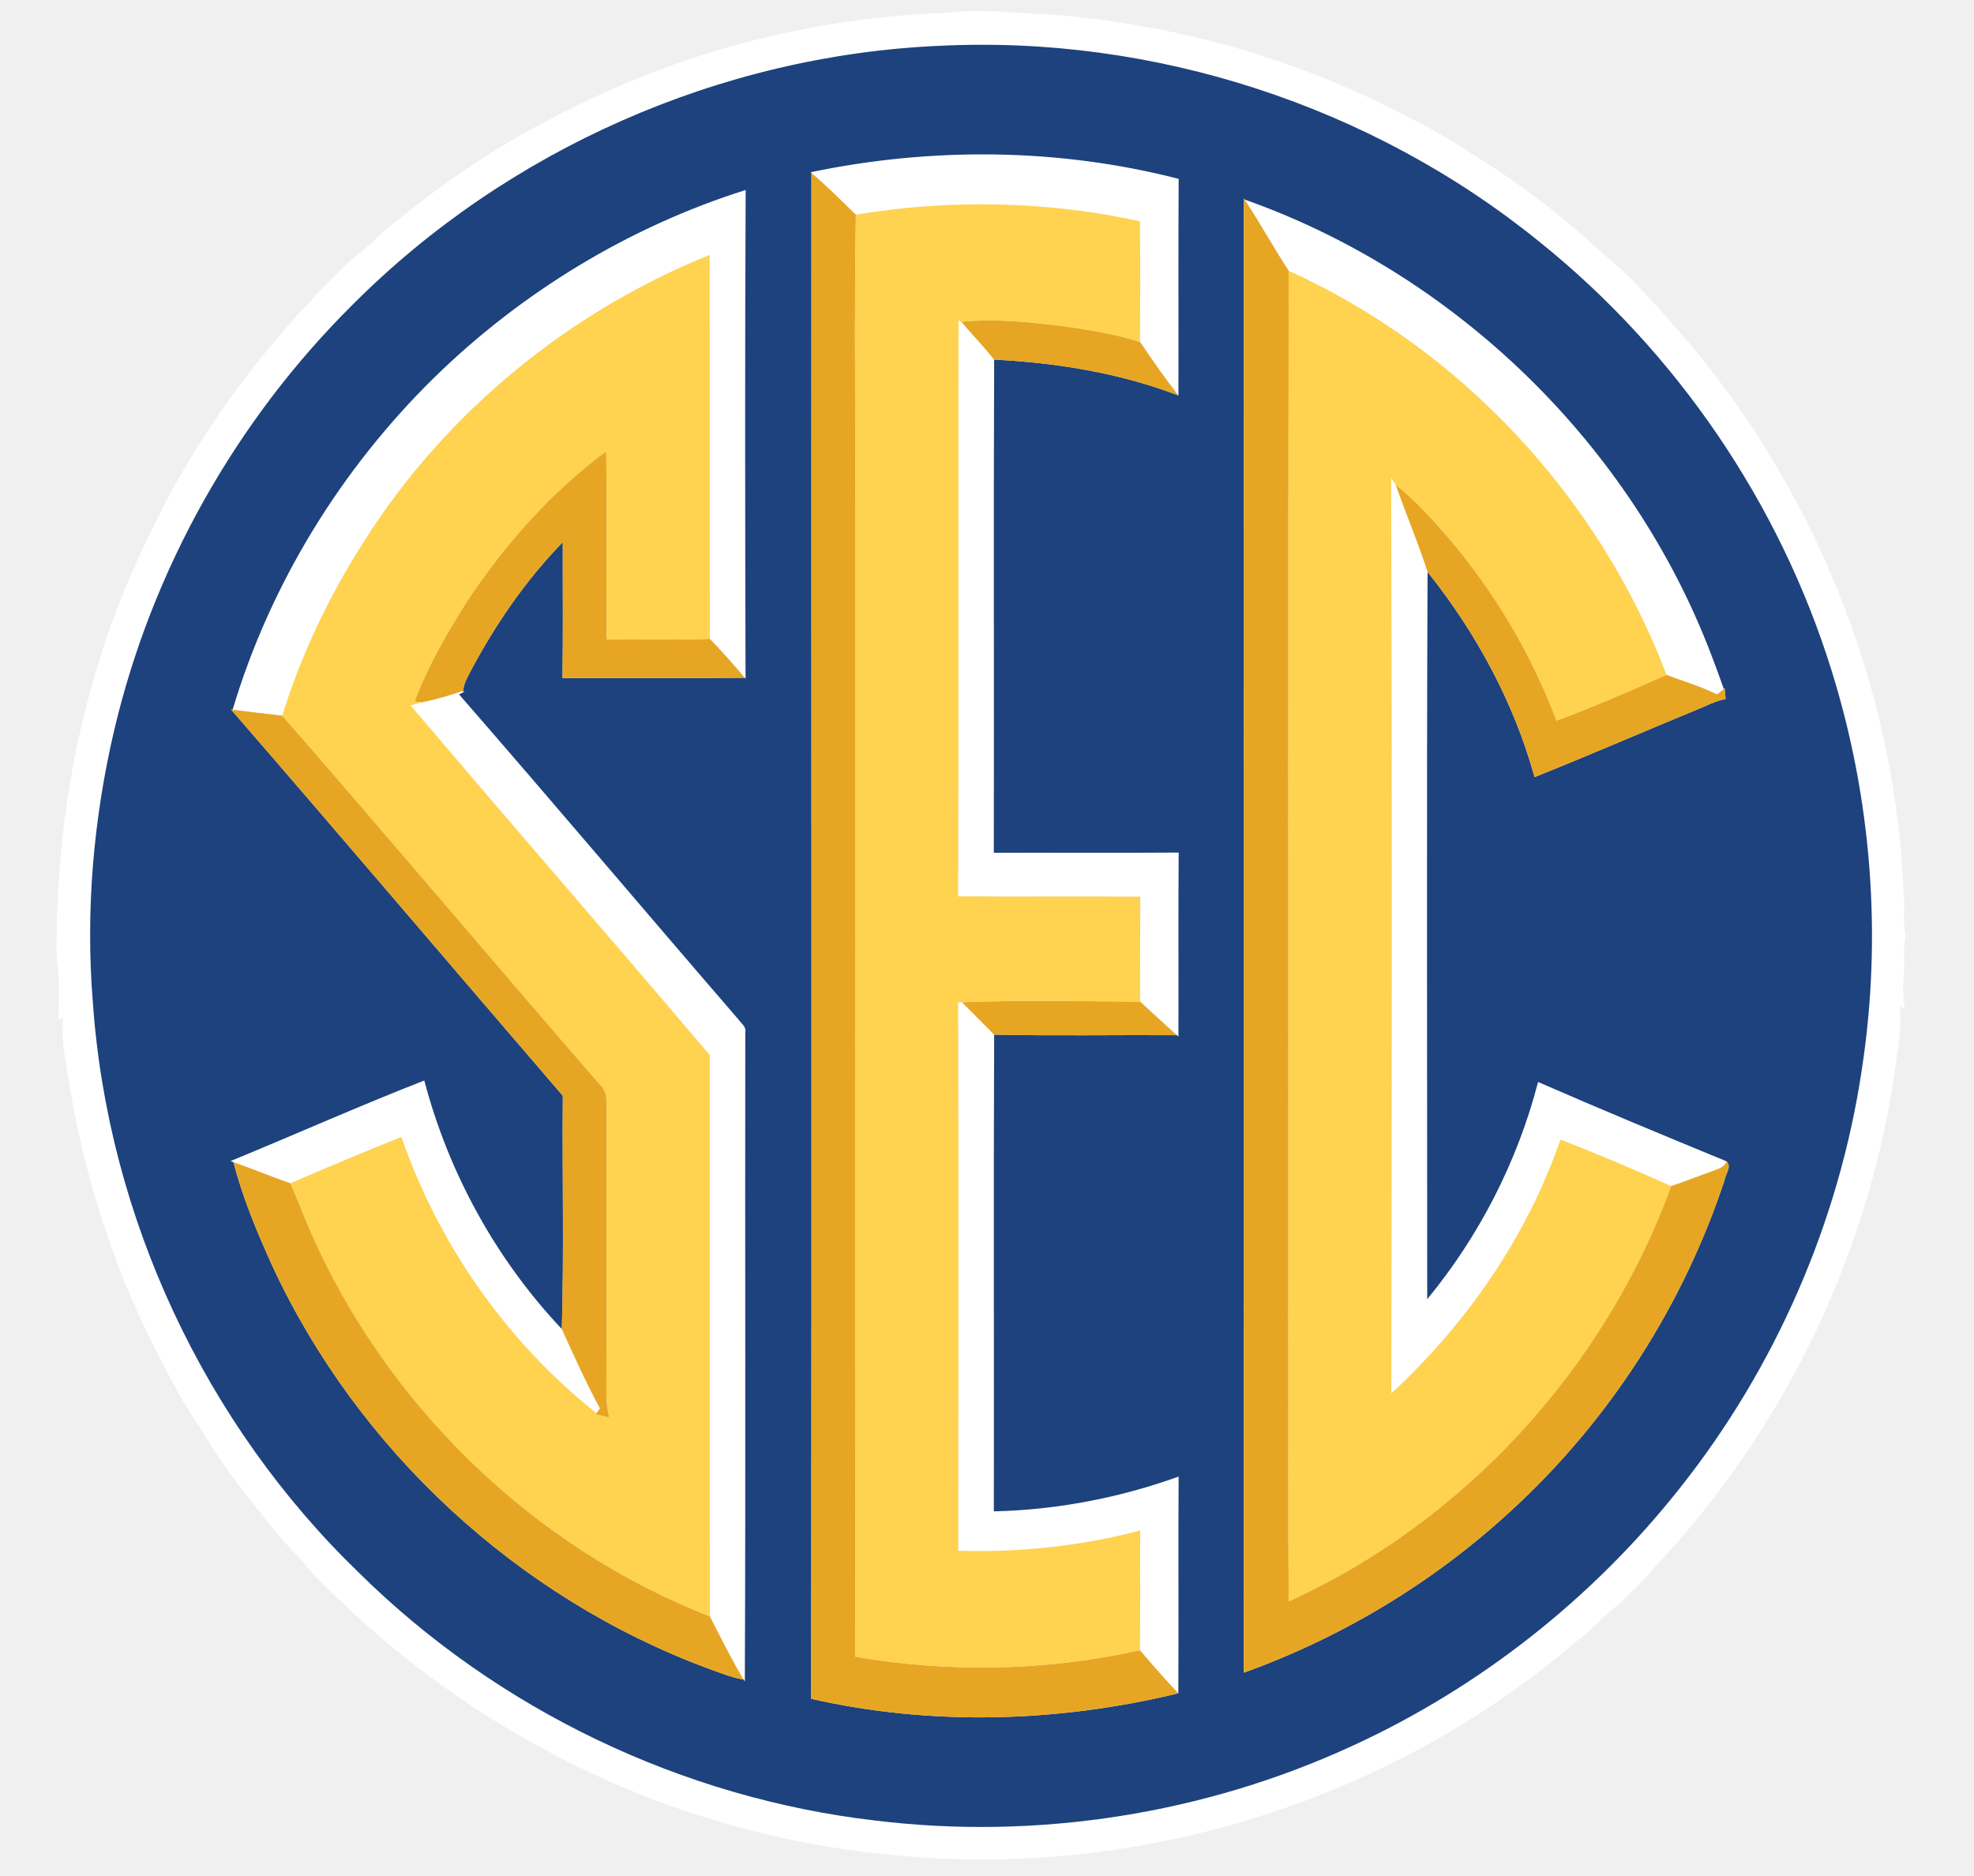
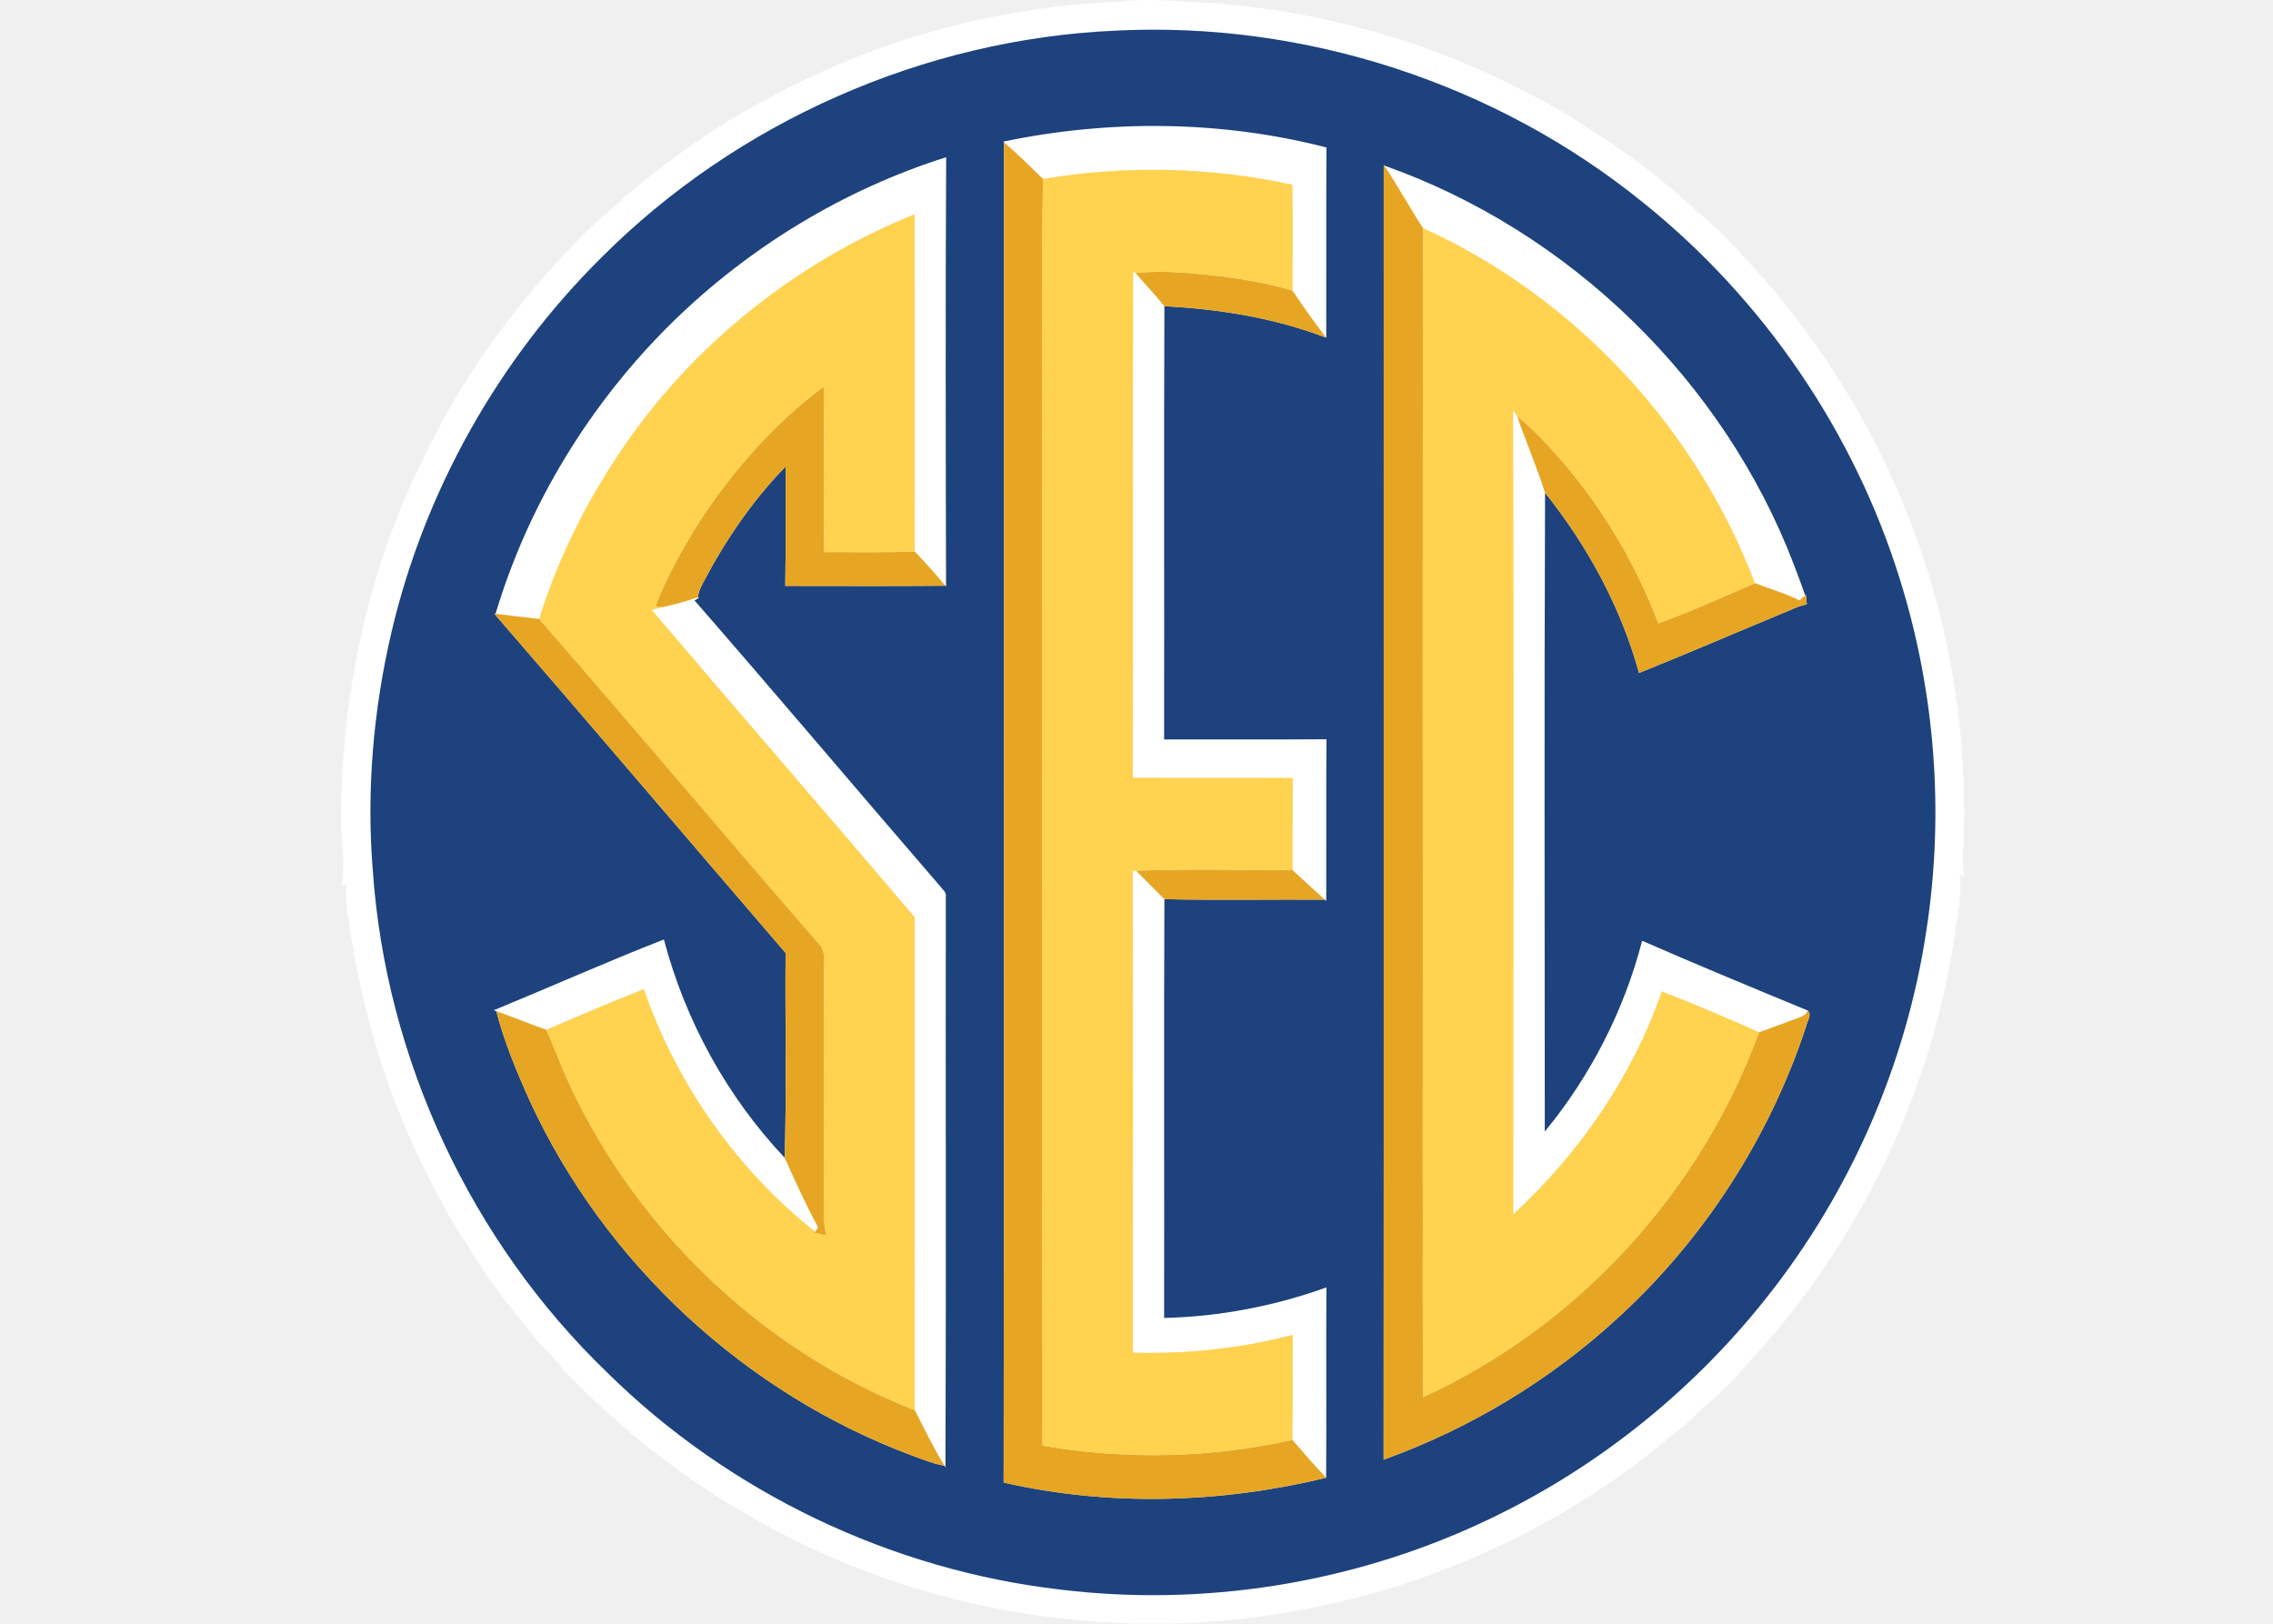
- <svg xmlns="http://www.w3.org/2000/svg" width="524pt" height="498pt" viewBox="0 0 524 498" version="1.1">
-   <g id="#000000ff">
- </g>
-   <g id="#ffffffff">
-     <path fill="#ffffff" opacity="1.00" d=" M 250.87 3.42 C 260.55 2.17 270.28 3.60 279.97 3.94 C 312.10 6.58 343.82 15.45 372.43 30.37 C 378.96 33.66 385.43 37.15 391.43 41.33 C 403.62 48.77 415.03 57.58 425.46 67.32 C 432.53 72.93 438.48 79.82 444.46 86.53 C 481.07 127.85 503.17 181.98 505.33 237.19 C 505.80 240.92 504.97 244.73 505.83 248.41 C 505.04 251.85 505.73 255.40 505.36 258.89 C 505.01 261.87 505.20 264.87 505.62 267.84 L 504.28 267.04 C 504.86 271.98 504.02 276.92 503.33 281.82 C 496.69 331.78 473.84 379.38 439.27 415.98 C 436.50 419.61 432.98 422.57 429.81 425.84 C 425.63 428.69 422.67 432.93 418.44 435.71 C 369.34 477.92 302.73 498.70 238.37 492.57 C 203.72 489.56 169.67 478.97 139.53 461.63 C 118.27 449.68 99.02 434.37 82.16 416.83 C 79.61 413.02 75.84 410.31 73.18 406.61 C 66.10 397.93 59.02 389.11 53.36 379.42 C 48.76 372.80 45.06 365.62 41.37 358.48 C 29.34 334.78 21.40 309.03 17.60 282.74 C 16.84 278.56 16.39 274.29 16.70 270.05 L 15.45 270.78 C 15.74 265.20 15.87 259.56 15.03 254.02 C 14.64 215.70 22.43 177.03 39.38 142.53 C 52.38 114.90 71.04 90.13 93.10 69.12 C 95.59 66.96 98.29 65.06 100.49 62.59 C 114.71 50.67 129.94 39.81 146.52 31.39 C 148.51 30.35 150.52 29.35 152.55 28.37 C 183.00 13.09 216.85 4.67 250.87 3.42 M 249.11 12.18 C 191.19 14.75 134.69 39.72 93.74 80.75 C 62.57 111.62 40.27 151.36 30.26 194.09 C 24.78 217.60 22.69 241.96 24.65 266.04 C 28.59 322.96 54.32 378.03 95.40 417.62 C 132.13 453.88 181.19 477.38 232.46 483.30 C 275.43 488.53 319.83 481.55 359.13 463.39 C 392.93 447.87 422.91 424.17 445.96 394.98 C 471.34 363.00 488.20 324.31 494.22 283.91 C 499.65 248.63 496.84 212.14 486.21 178.07 C 472.41 133.57 445.03 93.43 408.73 64.26 C 364.27 28.14 306.31 9.26 249.11 12.18 Z" />
-     <path fill="#ffffff" opacity="1.00" d=" M 215.17 45.72 C 247.33 39.01 281.01 39.27 312.88 47.48 C 312.76 66.65 312.87 85.82 312.82 104.99 C 309.22 100.40 305.89 95.61 302.63 90.77 C 302.63 80.09 302.76 69.41 302.57 58.74 C 277.85 53.36 252.13 52.83 227.19 57.00 C 223.31 53.25 219.52 49.41 215.40 45.92 L 215.17 45.72 Z" />
-     <path fill="#ffffff" opacity="1.00" d=" M 115.22 100.27 C 138.44 77.56 166.94 60.21 197.94 50.43 C 197.73 93.67 197.79 136.92 197.91 180.16 L 197.71 179.93 C 194.70 176.41 191.65 172.92 188.43 169.59 C 188.34 135.62 188.45 101.66 188.37 67.69 C 150.96 82.76 118.26 109.54 96.68 143.66 C 87.46 158.06 79.99 173.62 74.94 189.98 C 70.53 189.49 66.14 188.95 61.74 188.41 C 71.70 155.12 90.45 124.59 115.22 100.27 Z" />
-     <path fill="#ffffff" opacity="1.00" d=" M 330.37 52.96 C 386.51 72.78 433.03 118.08 454.23 173.74 C 455.41 176.77 456.51 179.84 457.60 182.90 C 457.01 183.39 456.41 183.88 455.82 184.36 C 451.50 182.20 446.84 180.88 442.36 179.14 C 424.56 132.17 387.88 92.64 342.09 71.90 C 338.04 65.68 334.45 59.17 330.37 52.96 Z" />
-     <path fill="#ffffff" opacity="1.00" d=" M 254.33 237.96 C 254.51 186.99 254.30 136.02 254.44 85.06 C 254.62 85.15 254.99 85.33 255.17 85.42 C 258.06 88.79 261.12 92.00 263.90 95.46 C 263.72 139.10 263.90 182.74 263.81 226.38 C 280.16 226.34 296.52 226.45 312.88 226.32 C 312.76 242.61 312.87 258.89 312.82 275.18 L 312.40 274.80 C 309.11 271.87 305.87 268.89 302.65 265.89 C 302.67 256.61 302.63 247.33 302.68 238.04 C 286.56 237.92 270.45 238.08 254.33 237.96 Z" />
-     <path fill="#ffffff" opacity="1.00" d=" M 369.29 126.89 C 369.69 127.50 370.09 128.10 370.51 128.71 C 373.20 136.46 376.46 144.01 378.95 151.84 C 378.68 216.18 378.86 280.53 378.86 344.88 C 392.68 328.11 402.84 308.26 408.28 287.22 C 424.86 294.47 441.59 301.39 458.32 308.29 C 457.88 309.81 456.24 310.23 454.94 310.75 C 451.15 312.08 447.42 313.61 443.60 314.86 C 433.90 310.55 424.13 306.36 414.23 302.53 C 405.32 328.35 389.33 351.42 369.33 369.90 C 369.42 288.90 369.50 207.89 369.29 126.89 Z" />
-     <path fill="#ffffff" opacity="1.00" d=" M 111.95 186.44 C 115.58 185.70 119.15 184.69 122.65 183.47 C 122.82 183.50 123.17 183.54 123.35 183.57 L 121.87 184.35 C 146.84 213.00 171.34 242.06 196.19 270.82 C 196.85 271.77 198.13 272.59 197.84 273.94 C 197.74 331.42 197.97 388.91 197.72 446.39 L 197.39 445.87 C 194.12 440.43 191.32 434.71 188.42 429.07 C 188.37 379.41 188.41 329.74 188.40 280.08 C 162.03 249.05 135.34 218.29 108.96 187.27 C 109.95 186.98 110.95 186.70 111.95 186.44 Z" />
-     <path fill="#ffffff" opacity="1.00" d=" M 254.33 266.09 C 254.59 266.09 255.10 266.07 255.35 266.06 C 258.20 268.93 261.07 271.78 263.90 274.66 C 263.72 316.84 263.89 359.02 263.82 401.21 C 280.52 400.82 297.15 397.64 312.87 391.97 C 312.74 411.15 312.91 430.33 312.79 449.51 C 309.25 445.82 305.91 441.95 302.59 438.06 C 302.74 427.47 302.61 416.88 302.67 406.29 C 286.95 410.45 270.60 412.18 254.36 411.68 C 254.40 363.15 254.46 314.62 254.33 266.09 Z" />
-     <path fill="#ffffff" opacity="1.00" d=" M 61.17 308.23 C 78.35 301.17 95.33 293.58 112.63 286.83 C 119.09 311.39 131.69 334.34 149.14 352.81 C 152.31 359.92 155.57 367.01 159.25 373.88 C 159.02 374.20 158.57 374.85 158.34 375.17 C 134.60 356.32 116.44 330.50 106.56 301.83 C 96.68 305.77 86.87 309.91 77.10 314.12 C 72.01 312.37 67.05 310.28 61.97 308.51 C 61.77 308.44 61.37 308.30 61.17 308.23 Z" />
+ <svg xmlns="http://www.w3.org/2000/svg" version="1.1" width="280" height="200" viewBox="0 0 224 160" id="svg2">
+   <defs id="defs53" />
+   <g transform="matrix(0.3260589,0,0,0.3260589,28.70388,-0.9509975)" id="#000000ff" />
+   <g transform="matrix(0.3260589,0,0,0.3260589,28.70388,-0.9509975)" id="#ffffffff">
+     <path d="m 250.87,3.42 c 9.68,-1.25 19.41,0.18 29.1,0.52 32.13,2.64 63.85,11.51 92.46,26.43 6.53,3.29 13,6.78 19,10.96 12.19,7.44 23.6,16.25 34.03,25.99 7.07,5.61 13.02,12.5 19,19.21 36.61,41.32 58.71,95.45 60.87,150.66 0.47,3.73 -0.36,7.54 0.5,11.22 -0.79,3.44 -0.1,6.99 -0.47,10.48 -0.35,2.98 -0.16,5.98 0.26,8.95 l -1.34,-0.8 c 0.58,4.94 -0.26,9.88 -0.95,14.78 -6.64,49.96 -29.49,97.56 -64.06,134.16 -2.77,3.63 -6.29,6.59 -9.46,9.86 -4.18,2.85 -7.14,7.09 -11.37,9.87 -49.1,42.21 -115.71,62.99 -180.07,56.86 -34.65,-3.01 -68.7,-13.6 -98.84,-30.94 -21.26,-11.95 -40.51,-27.26 -57.37,-44.8 -2.55,-3.81 -6.32,-6.52 -8.98,-10.22 -7.08,-8.68 -14.16,-17.5 -19.82,-27.19 -4.6,-6.62 -8.3,-13.8 -11.99,-20.94 -12.03,-23.7 -19.97,-49.45 -23.77,-75.74 -0.76,-4.18 -1.21,-8.45 -0.9,-12.69 l -1.25,0.73 c 0.29,-5.58 0.42,-11.22 -0.42,-16.76 -0.39,-38.32 7.4,-76.99 24.35,-111.49 13,-27.63 31.66,-52.4 53.72,-73.41 2.49,-2.16 5.19,-4.06 7.39,-6.53 14.22,-11.92 29.45,-22.78 46.03,-31.2 1.99,-1.04 4,-2.04 6.03,-3.02 C 183,13.09 216.85,4.67 250.87,3.42 m -1.76,8.76 C 191.19,14.75 134.69,39.72 93.74,80.75 62.57,111.62 40.27,151.36 30.26,194.09 c -5.48,23.51 -7.57,47.87 -5.61,71.95 3.94,56.92 29.67,111.99 70.75,151.58 36.73,36.26 85.79,59.76 137.06,65.68 42.97,5.23 87.37,-1.75 126.67,-19.91 33.8,-15.52 63.78,-39.22 86.83,-68.41 25.38,-31.98 42.24,-70.67 48.26,-111.07 5.43,-35.28 2.62,-71.77 -8.01,-105.84 C 472.41,133.57 445.03,93.43 408.73,64.26 364.27,28.14 306.31,9.26 249.11,12.18 z" id="path6" style="fill:#ffffff" />
+     <path d="m 215.17,45.72 c 32.16,-6.71 65.84,-6.45 97.71,1.76 -0.12,19.17 -0.01,38.34 -0.06,57.51 -3.6,-4.59 -6.93,-9.38 -10.19,-14.22 0,-10.68 0.13,-21.36 -0.06,-32.03 C 277.85,53.36 252.13,52.83 227.19,57 223.31,53.25 219.52,49.41 215.4,45.92 l -0.23,-0.2 z" id="path8" style="fill:#ffffff" />
+     <path d="m 115.22,100.27 c 23.22,-22.71 51.72,-40.06 82.72,-49.84 -0.21,43.24 -0.15,86.49 -0.03,129.73 l -0.2,-0.23 c -3.01,-3.52 -6.06,-7.01 -9.28,-10.34 -0.09,-33.97 0.02,-67.93 -0.06,-101.9 -37.41,15.07 -70.11,41.85 -91.69,75.97 -9.22,14.4 -16.69,29.96 -21.74,46.32 -4.41,-0.49 -8.8,-1.03 -13.2,-1.57 9.96,-33.29 28.71,-63.82 53.48,-88.14 z" id="path10" style="fill:#ffffff" />
+     <path d="m 330.37,52.96 c 56.14,19.82 102.66,65.12 123.86,120.78 1.18,3.03 2.28,6.1 3.37,9.16 -0.59,0.49 -1.19,0.98 -1.78,1.46 -4.32,-2.16 -8.98,-3.48 -13.46,-5.22 C 424.56,132.17 387.88,92.64 342.09,71.9 338.04,65.68 334.45,59.17 330.37,52.96 z" id="path12" style="fill:#ffffff" />
+     <path d="m 254.33,237.96 c 0.18,-50.97 -0.03,-101.94 0.11,-152.9 0.18,0.09 0.55,0.27 0.73,0.36 2.89,3.37 5.95,6.58 8.73,10.04 -0.18,43.64 0,87.28 -0.09,130.92 16.35,-0.04 32.71,0.07 49.07,-0.06 -0.12,16.29 -0.01,32.57 -0.06,48.86 l -0.42,-0.38 c -3.29,-2.93 -6.53,-5.91 -9.75,-8.91 0.02,-9.28 -0.02,-18.56 0.03,-27.85 -16.12,-0.12 -32.23,0.04 -48.35,-0.08 z" id="path14" style="fill:#ffffff" />
+     <path d="m 369.29,126.89 c 0.4,0.61 0.8,1.21 1.22,1.82 2.69,7.75 5.95,15.3 8.44,23.13 -0.27,64.34 -0.09,128.69 -0.09,193.04 13.82,-16.77 23.98,-36.62 29.42,-57.66 16.58,7.25 33.31,14.17 50.04,21.07 -0.44,1.52 -2.08,1.94 -3.38,2.46 -3.79,1.33 -7.52,2.86 -11.34,4.11 -9.7,-4.31 -19.47,-8.5 -29.37,-12.33 -8.91,25.82 -24.9,48.89 -44.9,67.37 0.09,-81 0.17,-162.01 -0.04,-243.01 z" id="path16" style="fill:#ffffff" />
+     <path d="m 111.95,186.44 c 3.63,-0.74 7.2,-1.75 10.7,-2.97 0.17,0.03 0.52,0.07 0.7,0.1 l -1.48,0.78 c 24.97,28.65 49.47,57.71 74.32,86.47 0.66,0.95 1.94,1.77 1.65,3.12 -0.1,57.48 0.13,114.97 -0.12,172.45 l -0.33,-0.52 c -3.27,-5.44 -6.07,-11.16 -8.97,-16.8 -0.05,-49.66 -0.01,-99.33 -0.02,-148.99 -26.37,-31.03 -53.06,-61.79 -79.44,-92.81 0.99,-0.29 1.99,-0.57 2.99,-0.83 z" id="path18" style="fill:#ffffff" />
+     <path d="m 254.33,266.09 c 0.26,0 0.77,-0.02 1.02,-0.03 2.85,2.87 5.72,5.72 8.55,8.6 -0.18,42.18 -0.01,84.36 -0.08,126.55 16.7,-0.39 33.33,-3.57 49.05,-9.24 -0.13,19.18 0.04,38.36 -0.08,57.54 -3.54,-3.69 -6.88,-7.56 -10.2,-11.45 0.15,-10.59 0.02,-21.18 0.08,-31.77 -15.72,4.16 -32.07,5.89 -48.31,5.39 0.04,-48.53 0.1,-97.06 -0.03,-145.59 z" id="path20" style="fill:#ffffff" />
+     <path d="m 61.17,308.23 c 17.18,-7.06 34.16,-14.65 51.46,-21.4 6.46,24.56 19.06,47.51 36.51,65.98 3.17,7.11 6.43,14.2 10.11,21.07 -0.23,0.32 -0.68,0.97 -0.91,1.29 -23.74,-18.85 -41.9,-44.67 -51.78,-73.34 -9.88,3.94 -19.69,8.08 -29.46,12.29 -5.09,-1.75 -10.05,-3.84 -15.13,-5.61 -0.2,-0.07 -0.6,-0.21 -0.8,-0.28 z" id="path22" style="fill:#ffffff" />
  </g>
-   <g id="#1d427dff">
-     <path fill="#1d427d" opacity="1.00" d=" M 249.11 12.18 C 306.31 9.26 364.27 28.14 408.73 64.26 C 445.03 93.43 472.41 133.57 486.21 178.07 C 496.84 212.14 499.65 248.63 494.22 283.91 C 488.20 324.31 471.34 363.00 445.96 394.98 C 422.91 424.17 392.93 447.87 359.13 463.39 C 319.83 481.55 275.43 488.53 232.46 483.30 C 181.19 477.38 132.13 453.88 95.40 417.62 C 54.32 378.03 28.59 322.96 24.65 266.04 C 22.69 241.96 24.78 217.60 30.26 194.09 C 40.27 151.36 62.57 111.62 93.74 80.75 C 134.69 39.72 191.19 14.75 249.11 12.18 M 215.17 45.72 L 215.40 45.92 C 215.33 180.93 215.52 315.95 215.31 450.96 C 247.33 458.25 280.94 457.22 312.79 449.51 C 312.91 430.33 312.74 411.15 312.87 391.97 C 297.15 397.64 280.52 400.82 263.82 401.21 C 263.89 359.02 263.72 316.84 263.90 274.66 C 280.06 275.00 296.23 274.71 312.40 274.80 L 312.82 275.18 C 312.87 258.89 312.76 242.61 312.88 226.32 C 296.52 226.45 280.16 226.34 263.81 226.38 C 263.90 182.74 263.72 139.10 263.90 95.46 C 280.53 96.32 297.22 98.98 312.82 104.99 C 312.87 85.82 312.76 66.65 312.88 47.48 C 281.01 39.27 247.33 39.01 215.17 45.72 M 115.22 100.27 C 90.45 124.59 71.70 155.12 61.74 188.41 L 61.33 188.35 C 90.85 222.39 120.00 256.75 149.40 290.89 C 149.23 311.53 149.73 332.18 149.14 352.81 C 131.69 334.34 119.09 311.39 112.63 286.83 C 95.33 293.58 78.35 301.17 61.17 308.23 C 61.37 308.30 61.77 308.44 61.97 308.51 C 64.41 317.93 68.18 326.97 72.19 335.83 C 94.83 384.83 137.36 424.15 187.96 442.92 C 191.06 444.04 194.13 445.31 197.39 445.87 L 197.72 446.39 C 197.97 388.91 197.74 331.42 197.84 273.94 C 198.13 272.59 196.85 271.77 196.19 270.82 C 171.34 242.06 146.84 213.00 121.87 184.35 L 123.35 183.57 C 123.17 183.54 122.82 183.50 122.65 183.47 L 122.94 183.38 C 123.09 181.68 123.86 180.15 124.65 178.68 C 131.29 166.07 139.43 154.15 149.39 143.93 C 149.36 155.95 149.50 167.96 149.31 179.98 C 165.45 179.98 181.58 180.08 197.71 179.93 L 197.91 180.16 C 197.79 136.92 197.73 93.67 197.94 50.43 C 166.94 60.21 138.44 77.56 115.22 100.27 M 330.19 52.69 C 330.17 183.14 330.24 313.59 330.16 444.04 C 356.35 434.61 380.64 419.95 401.10 401.06 C 427.09 377.24 446.78 346.66 457.82 313.17 C 458.07 311.64 459.75 309.60 458.32 308.29 C 441.59 301.39 424.86 294.47 408.28 287.22 C 402.84 308.26 392.68 328.11 378.86 344.88 C 378.86 280.53 378.68 216.18 378.95 151.84 C 391.81 167.93 401.85 186.41 407.35 206.30 C 421.77 200.53 436.02 194.33 450.38 188.41 C 452.92 187.42 455.34 186.04 458.06 185.58 C 457.97 184.63 457.89 183.67 457.82 182.73 L 457.60 182.90 C 456.51 179.84 455.41 176.77 454.23 173.74 C 433.03 118.08 386.51 72.78 330.37 52.96 L 330.19 52.69 Z" />
+   <g transform="matrix(0.3260589,0,0,0.3260589,28.70388,-0.9509975)" id="#1d427dff">
+     <path d="m 249.11,12.18 c 57.2,-2.92 115.16,15.96 159.62,52.08 36.3,29.17 63.68,69.31 77.48,113.81 10.63,34.07 13.44,70.56 8.01,105.84 -6.02,40.4 -22.88,79.09 -48.26,111.07 -23.05,29.19 -53.03,52.89 -86.83,68.41 -39.3,18.16 -83.7,25.14 -126.67,19.91 C 181.19,477.38 132.13,453.88 95.4,417.62 54.32,378.03 28.59,322.96 24.65,266.04 22.69,241.96 24.78,217.6 30.26,194.09 40.27,151.36 62.57,111.62 93.74,80.75 c 40.95,-41.03 97.45,-66 155.37,-68.57 m -33.94,33.54 0.23,0.2 c -0.07,135.01 0.12,270.03 -0.09,405.04 32.02,7.29 65.63,6.26 97.48,-1.45 0.12,-19.18 -0.05,-38.36 0.08,-57.54 -15.72,5.67 -32.35,8.85 -49.05,9.24 0.07,-42.19 -0.1,-84.37 0.08,-126.55 16.16,0.34 32.33,0.05 48.5,0.14 l 0.42,0.38 c 0.05,-16.29 -0.06,-32.57 0.06,-48.86 -16.36,0.13 -32.72,0.02 -49.07,0.06 0.09,-43.64 -0.09,-87.28 0.09,-130.92 16.63,0.86 33.32,3.52 48.92,9.53 0.05,-19.17 -0.06,-38.34 0.06,-57.51 -31.87,-8.21 -65.55,-8.47 -97.71,-1.76 m -99.95,54.55 C 90.45,124.59 71.7,155.12 61.74,188.41 l -0.41,-0.06 c 29.52,34.04 58.67,68.4 88.07,102.54 -0.17,20.64 0.33,41.29 -0.26,61.92 -17.45,-18.47 -30.05,-41.42 -36.51,-65.98 -17.3,6.75 -34.28,14.34 -51.46,21.4 0.2,0.07 0.6,0.21 0.8,0.28 2.44,9.42 6.21,18.46 10.22,27.32 22.64,49 65.17,88.32 115.77,107.09 3.1,1.12 6.17,2.39 9.43,2.95 l 0.33,0.52 c 0.25,-57.48 0.02,-114.97 0.12,-172.45 0.29,-1.35 -0.99,-2.17 -1.65,-3.12 C 171.34,242.06 146.84,213 121.87,184.35 l 1.48,-0.78 c -0.18,-0.03 -0.53,-0.07 -0.7,-0.1 l 0.29,-0.09 c 0.15,-1.7 0.92,-3.23 1.71,-4.7 6.64,-12.61 14.78,-24.53 24.74,-34.75 -0.03,12.02 0.11,24.03 -0.08,36.05 16.14,0 32.27,0.1 48.4,-0.05 l 0.2,0.23 c -0.12,-43.24 -0.18,-86.49 0.03,-129.73 -31,9.78 -59.5,27.13 -82.72,49.84 M 330.19,52.69 c -0.02,130.45 0.05,260.9 -0.03,391.35 26.19,-9.43 50.48,-24.09 70.94,-42.98 25.99,-23.82 45.68,-54.4 56.72,-87.89 0.25,-1.53 1.93,-3.57 0.5,-4.88 -16.73,-6.9 -33.46,-13.82 -50.04,-21.07 -5.44,21.04 -15.6,40.89 -29.42,57.66 0,-64.35 -0.18,-128.7 0.09,-193.04 12.86,16.09 22.9,34.57 28.4,54.46 14.42,-5.77 28.67,-11.97 43.03,-17.89 2.54,-0.99 4.96,-2.37 7.68,-2.83 -0.09,-0.95 -0.17,-1.91 -0.24,-2.85 l -0.22,0.17 c -1.09,-3.06 -2.19,-6.13 -3.37,-9.16 C 433.03,118.08 386.51,72.78 330.37,52.96 l -0.18,-0.27 z" id="path25" style="fill:#1d427d" />
  </g>
-   <g id="#e6a623ff">
-     <path fill="#e6a623" opacity="1.00" d=" M 215.40 45.92 C 219.52 49.41 223.31 53.25 227.19 57.00 C 226.74 83.65 227.13 110.32 227.00 136.98 C 227.05 237.92 226.90 338.86 227.06 439.80 C 252.05 444.11 277.83 443.60 302.59 438.06 C 305.91 441.95 309.25 445.82 312.79 449.51 C 280.94 457.22 247.33 458.25 215.31 450.96 C 215.52 315.95 215.33 180.93 215.40 45.92 Z" />
-     <path fill="#e6a623" opacity="1.00" d=" M 330.19 52.69 L 330.37 52.96 C 334.45 59.17 338.04 65.68 342.09 71.90 C 341.89 165.93 342.06 259.96 341.99 353.98 C 342.06 377.69 341.88 401.40 342.11 425.10 C 388.84 403.81 426.03 363.06 443.60 314.86 C 447.42 313.61 451.15 312.08 454.94 310.75 C 456.24 310.23 457.88 309.81 458.32 308.29 C 459.75 309.60 458.07 311.64 457.82 313.17 C 446.78 346.66 427.09 377.24 401.10 401.06 C 380.64 419.95 356.35 434.61 330.16 444.04 C 330.24 313.59 330.17 183.14 330.19 52.69 Z" />
-     <path fill="#e6a623" opacity="1.00" d=" M 255.17 85.42 C 264.00 84.53 272.87 85.46 281.65 86.50 C 288.72 87.48 295.81 88.62 302.63 90.77 C 305.89 95.61 309.22 100.40 312.82 104.99 C 297.22 98.98 280.53 96.32 263.90 95.46 C 261.12 92.00 258.06 88.79 255.17 85.42 Z" />
-     <path fill="#e6a623" opacity="1.00" d=" M 123.83 159.85 C 133.92 144.63 146.20 130.68 160.91 119.79 C 161.18 136.44 160.83 153.10 161.08 169.75 C 170.20 169.74 179.32 169.94 188.43 169.59 C 191.65 172.92 194.70 176.41 197.71 179.93 C 181.58 180.08 165.45 179.98 149.31 179.98 C 149.50 167.96 149.36 155.95 149.39 143.93 C 139.43 154.15 131.29 166.07 124.65 178.68 C 123.86 180.15 123.09 181.68 122.94 183.38 L 122.65 183.47 C 119.15 184.69 115.58 185.70 111.95 186.44 C 111.47 186.39 110.51 186.28 110.04 186.23 C 113.54 176.91 118.53 168.24 123.83 159.85 Z" />
-     <path fill="#e6a623" opacity="1.00" d=" M 370.51 128.71 C 375.67 132.78 380.06 137.71 384.39 142.64 C 396.69 157.04 406.49 173.57 413.18 191.30 C 423.07 187.67 432.72 183.39 442.36 179.14 C 446.84 180.88 451.50 182.20 455.82 184.36 C 456.41 183.88 457.01 183.39 457.60 182.90 L 457.82 182.73 C 457.89 183.67 457.97 184.63 458.06 185.58 C 455.34 186.04 452.92 187.42 450.38 188.41 C 436.02 194.33 421.77 200.53 407.35 206.30 C 401.85 186.41 391.81 167.93 378.95 151.84 C 376.46 144.01 373.20 136.46 370.51 128.71 Z" />
-     <path fill="#e6a623" opacity="1.00" d=" M 61.33 188.35 L 61.74 188.41 C 66.14 188.95 70.53 189.49 74.94 189.98 C 103.26 222.40 130.98 255.35 159.20 287.86 C 161.81 290.19 160.87 293.92 161.03 297.01 C 160.93 321.34 161.08 345.66 160.96 369.99 C 160.94 372.13 161.30 374.22 161.70 376.32 C 160.51 376.05 159.32 375.76 158.14 375.47 L 158.34 375.17 C 158.57 374.85 159.02 374.20 159.25 373.88 C 155.57 367.01 152.31 359.92 149.14 352.81 C 149.73 332.18 149.23 311.53 149.40 290.89 C 120.00 256.75 90.85 222.39 61.33 188.35 Z" />
-     <path fill="#e6a623" opacity="1.00" d=" M 255.35 266.06 C 271.10 265.44 286.89 265.82 302.65 265.89 C 305.87 268.89 309.11 271.87 312.40 274.80 C 296.23 274.71 280.06 275.00 263.90 274.66 C 261.07 271.78 258.20 268.93 255.35 266.06 Z" />
-     <path fill="#e6a623" opacity="1.00" d=" M 61.97 308.51 C 67.05 310.28 72.01 312.37 77.10 314.12 C 78.85 318.03 80.34 322.04 82.02 325.97 C 102.12 372.49 141.16 410.64 188.42 429.07 C 191.32 434.71 194.12 440.43 197.39 445.87 C 194.13 445.31 191.06 444.04 187.96 442.92 C 137.36 424.15 94.83 384.83 72.19 335.83 C 68.18 326.97 64.41 317.93 61.97 308.51 Z" />
+   <g transform="matrix(0.3260589,0,0,0.3260589,28.70388,-0.9509975)" id="#e6a623ff">
+     <path d="m 215.4,45.92 c 4.12,3.49 7.91,7.33 11.79,11.08 -0.45,26.65 -0.06,53.32 -0.19,79.98 0.05,100.94 -0.1,201.88 0.06,302.82 24.99,4.31 50.77,3.8 75.53,-1.74 3.32,3.89 6.66,7.76 10.2,11.45 -31.85,7.71 -65.46,8.74 -97.48,1.45 0.21,-135.01 0.02,-270.03 0.09,-405.04 z" id="path28" style="fill:#e6a623" />
+     <path d="m 330.19,52.69 0.18,0.27 c 4.08,6.21 7.67,12.72 11.72,18.94 -0.2,94.03 -0.03,188.06 -0.1,282.08 0.07,23.71 -0.11,47.42 0.12,71.12 46.73,-21.29 83.92,-62.04 101.49,-110.24 3.82,-1.25 7.55,-2.78 11.34,-4.11 1.3,-0.52 2.94,-0.94 3.38,-2.46 1.43,1.31 -0.25,3.35 -0.5,4.88 -11.04,33.49 -30.73,64.07 -56.72,87.89 -20.46,18.89 -44.75,33.55 -70.94,42.98 0.08,-130.45 0.01,-260.9 0.03,-391.35 z" id="path30" style="fill:#e6a623" />
+     <path d="m 255.17,85.42 c 8.83,-0.89 17.7,0.04 26.48,1.08 7.07,0.98 14.16,2.12 20.98,4.27 3.26,4.84 6.59,9.63 10.19,14.22 -15.6,-6.01 -32.29,-8.67 -48.92,-9.53 -2.78,-3.46 -5.84,-6.67 -8.73,-10.04 z" id="path32" style="fill:#e6a623" />
+     <path d="m 123.83,159.85 c 10.09,-15.22 22.37,-29.17 37.08,-40.06 0.27,16.65 -0.08,33.31 0.17,49.96 9.12,-0.01 18.24,0.19 27.35,-0.16 3.22,3.33 6.27,6.82 9.28,10.34 -16.13,0.15 -32.26,0.05 -48.4,0.05 0.19,-12.02 0.05,-24.03 0.08,-36.05 -9.96,10.22 -18.1,22.14 -24.74,34.75 -0.79,1.47 -1.56,3 -1.71,4.7 l -0.29,0.09 c -3.5,1.22 -7.07,2.23 -10.7,2.97 -0.48,-0.05 -1.44,-0.16 -1.91,-0.21 3.5,-9.32 8.49,-17.99 13.79,-26.38 z" id="path34" style="fill:#e6a623" />
+     <path d="m 370.51,128.71 c 5.16,4.07 9.55,9 13.88,13.93 12.3,14.4 22.1,30.93 28.79,48.66 9.89,-3.63 19.54,-7.91 29.18,-12.16 4.48,1.74 9.14,3.06 13.46,5.22 0.59,-0.48 1.19,-0.97 1.78,-1.46 l 0.22,-0.17 c 0.07,0.94 0.15,1.9 0.24,2.85 -2.72,0.46 -5.14,1.84 -7.68,2.83 -14.36,5.92 -28.61,12.12 -43.03,17.89 -5.5,-19.89 -15.54,-38.37 -28.4,-54.46 -2.49,-7.83 -5.75,-15.38 -8.44,-23.13 z" id="path36" style="fill:#e6a623" />
+     <path d="m 61.33,188.35 0.41,0.06 c 4.4,0.54 8.79,1.08 13.2,1.57 28.32,32.42 56.04,65.37 84.26,97.88 2.61,2.33 1.67,6.06 1.83,9.15 -0.1,24.33 0.05,48.65 -0.07,72.98 -0.02,2.14 0.34,4.23 0.74,6.33 -1.19,-0.27 -2.38,-0.56 -3.56,-0.85 l 0.2,-0.3 c 0.23,-0.32 0.68,-0.97 0.91,-1.29 -3.68,-6.87 -6.94,-13.96 -10.11,-21.07 0.59,-20.63 0.09,-41.28 0.26,-61.92 C 120,256.75 90.85,222.39 61.33,188.35 z" id="path38" style="fill:#e6a623" />
+     <path d="m 255.35,266.06 c 15.75,-0.62 31.54,-0.24 47.3,-0.17 3.22,3 6.46,5.98 9.75,8.91 -16.17,-0.09 -32.34,0.2 -48.5,-0.14 -2.83,-2.88 -5.7,-5.73 -8.55,-8.6 z" id="path40" style="fill:#e6a623" />
+     <path d="m 61.97,308.51 c 5.08,1.77 10.04,3.86 15.13,5.61 1.75,3.91 3.24,7.92 4.92,11.85 20.1,46.52 59.14,84.67 106.4,103.1 2.9,5.64 5.7,11.36 8.97,16.8 -3.26,-0.56 -6.33,-1.83 -9.43,-2.95 -50.6,-18.77 -93.13,-58.09 -115.77,-107.09 -4.01,-8.86 -7.78,-17.9 -10.22,-27.32 z" id="path42" style="fill:#e6a623" />
  </g>
-   <g id="#ffd24fff">
-     <path fill="#ffd24f" opacity="1.00" d=" M 227.19 57.00 C 252.13 52.83 277.85 53.36 302.57 58.74 C 302.76 69.41 302.63 80.09 302.63 90.77 C 295.81 88.62 288.72 87.48 281.65 86.50 C 272.87 85.46 264.00 84.53 255.17 85.42 C 254.99 85.33 254.62 85.15 254.44 85.06 C 254.30 136.02 254.51 186.99 254.33 237.96 C 270.45 238.08 286.56 237.92 302.68 238.04 C 302.63 247.33 302.67 256.61 302.65 265.89 C 286.89 265.82 271.10 265.44 255.35 266.06 C 255.10 266.07 254.59 266.09 254.33 266.09 C 254.46 314.62 254.40 363.15 254.36 411.68 C 270.60 412.18 286.95 410.45 302.67 406.29 C 302.61 416.88 302.74 427.47 302.59 438.06 C 277.83 443.60 252.05 444.11 227.06 439.80 C 226.90 338.86 227.05 237.92 227.00 136.98 C 227.13 110.32 226.74 83.65 227.19 57.00 Z" />
-     <path fill="#ffd24f" opacity="1.00" d=" M 96.68 143.66 C 118.26 109.54 150.96 82.76 188.37 67.69 C 188.45 101.66 188.34 135.62 188.43 169.59 C 179.32 169.94 170.20 169.74 161.08 169.75 C 160.83 153.10 161.18 136.44 160.91 119.79 C 146.20 130.68 133.92 144.63 123.83 159.85 C 118.53 168.24 113.54 176.91 110.04 186.23 C 110.51 186.28 111.47 186.39 111.95 186.44 C 110.95 186.70 109.95 186.98 108.96 187.27 C 135.34 218.29 162.03 249.05 188.40 280.08 C 188.41 329.74 188.37 379.41 188.42 429.07 C 141.16 410.64 102.12 372.49 82.02 325.97 C 80.34 322.04 78.85 318.03 77.10 314.12 C 86.87 309.91 96.68 305.77 106.56 301.83 C 116.44 330.50 134.60 356.32 158.34 375.17 L 158.14 375.47 C 159.32 375.76 160.51 376.05 161.70 376.32 C 161.30 374.22 160.94 372.13 160.96 369.99 C 161.08 345.66 160.93 321.34 161.03 297.01 C 160.87 293.92 161.81 290.19 159.20 287.86 C 130.98 255.35 103.26 222.40 74.94 189.98 C 79.99 173.62 87.46 158.06 96.68 143.66 Z" />
-     <path fill="#ffd24f" opacity="1.00" d=" M 342.09 71.90 C 387.88 92.64 424.56 132.17 442.36 179.14 C 432.72 183.39 423.07 187.67 413.18 191.30 C 406.49 173.57 396.69 157.04 384.39 142.64 C 380.06 137.71 375.67 132.78 370.51 128.71 C 370.09 128.10 369.69 127.50 369.29 126.89 C 369.50 207.89 369.42 288.90 369.33 369.90 C 389.33 351.42 405.32 328.35 414.23 302.53 C 424.13 306.36 433.90 310.55 443.60 314.86 C 426.03 363.06 388.84 403.81 342.11 425.10 C 341.88 401.40 342.06 377.69 341.99 353.98 C 342.06 259.96 341.89 165.93 342.09 71.90 Z" />
+   <g transform="matrix(0.3260589,0,0,0.3260589,28.70388,-0.9509975)" id="#ffd24fff">
+     <path d="m 227.19,57 c 24.94,-4.17 50.66,-3.64 75.38,1.74 0.19,10.67 0.06,21.35 0.06,32.03 -6.82,-2.15 -13.91,-3.29 -20.98,-4.27 -8.78,-1.04 -17.65,-1.97 -26.48,-1.08 -0.18,-0.09 -0.55,-0.27 -0.73,-0.36 -0.14,50.96 0.07,101.93 -0.11,152.9 16.12,0.12 32.23,-0.04 48.35,0.08 -0.05,9.29 -0.01,18.57 -0.03,27.85 -15.76,-0.07 -31.55,-0.45 -47.3,0.17 -0.25,0.01 -0.76,0.03 -1.02,0.03 0.13,48.53 0.07,97.06 0.03,145.59 16.24,0.5 32.59,-1.23 48.31,-5.39 -0.06,10.59 0.07,21.18 -0.08,31.77 -24.76,5.54 -50.54,6.05 -75.53,1.74 C 226.9,338.86 227.05,237.92 227,136.98 227.13,110.32 226.74,83.65 227.19,57 z" id="path45" style="fill:#ffd24f" />
+     <path d="m 96.68,143.66 c 21.58,-34.12 54.28,-60.9 91.69,-75.97 0.08,33.97 -0.03,67.93 0.06,101.9 -9.11,0.35 -18.23,0.15 -27.35,0.16 -0.25,-16.65 0.1,-33.31 -0.17,-49.96 -14.71,10.89 -26.99,24.84 -37.08,40.06 -5.3,8.39 -10.29,17.06 -13.79,26.38 0.47,0.05 1.43,0.16 1.91,0.21 -1,0.26 -2,0.54 -2.99,0.83 26.38,31.02 53.07,61.78 79.44,92.81 0.01,49.66 -0.03,99.33 0.02,148.99 -47.26,-18.43 -86.3,-56.58 -106.4,-103.1 -1.68,-3.93 -3.17,-7.94 -4.92,-11.85 9.77,-4.21 19.58,-8.35 29.46,-12.29 9.88,28.67 28.04,54.49 51.78,73.34 l -0.2,0.3 c 1.18,0.29 2.37,0.58 3.56,0.85 -0.4,-2.1 -0.76,-4.19 -0.74,-6.33 0.12,-24.33 -0.03,-48.65 0.07,-72.98 -0.16,-3.09 0.78,-6.82 -1.83,-9.15 -28.22,-32.51 -55.94,-65.46 -84.26,-97.88 5.05,-16.36 12.52,-31.92 21.74,-46.32 z" id="path47" style="fill:#ffd24f" />
+     <path d="m 342.09,71.9 c 45.79,20.74 82.47,60.27 100.27,107.24 -9.64,4.25 -19.29,8.53 -29.18,12.16 -6.69,-17.73 -16.49,-34.26 -28.79,-48.66 -4.33,-4.93 -8.72,-9.86 -13.88,-13.93 -0.42,-0.61 -0.82,-1.21 -1.22,-1.82 0.21,81 0.13,162.01 0.04,243.01 20,-18.48 35.99,-41.55 44.9,-67.37 9.9,3.83 19.67,8.02 29.37,12.33 -17.57,48.2 -54.76,88.95 -101.49,110.24 -0.23,-23.7 -0.05,-47.41 -0.12,-71.12 0.07,-94.02 -0.1,-188.05 0.1,-282.08 z" id="path49" style="fill:#ffd24f" />
  </g>
</svg>
